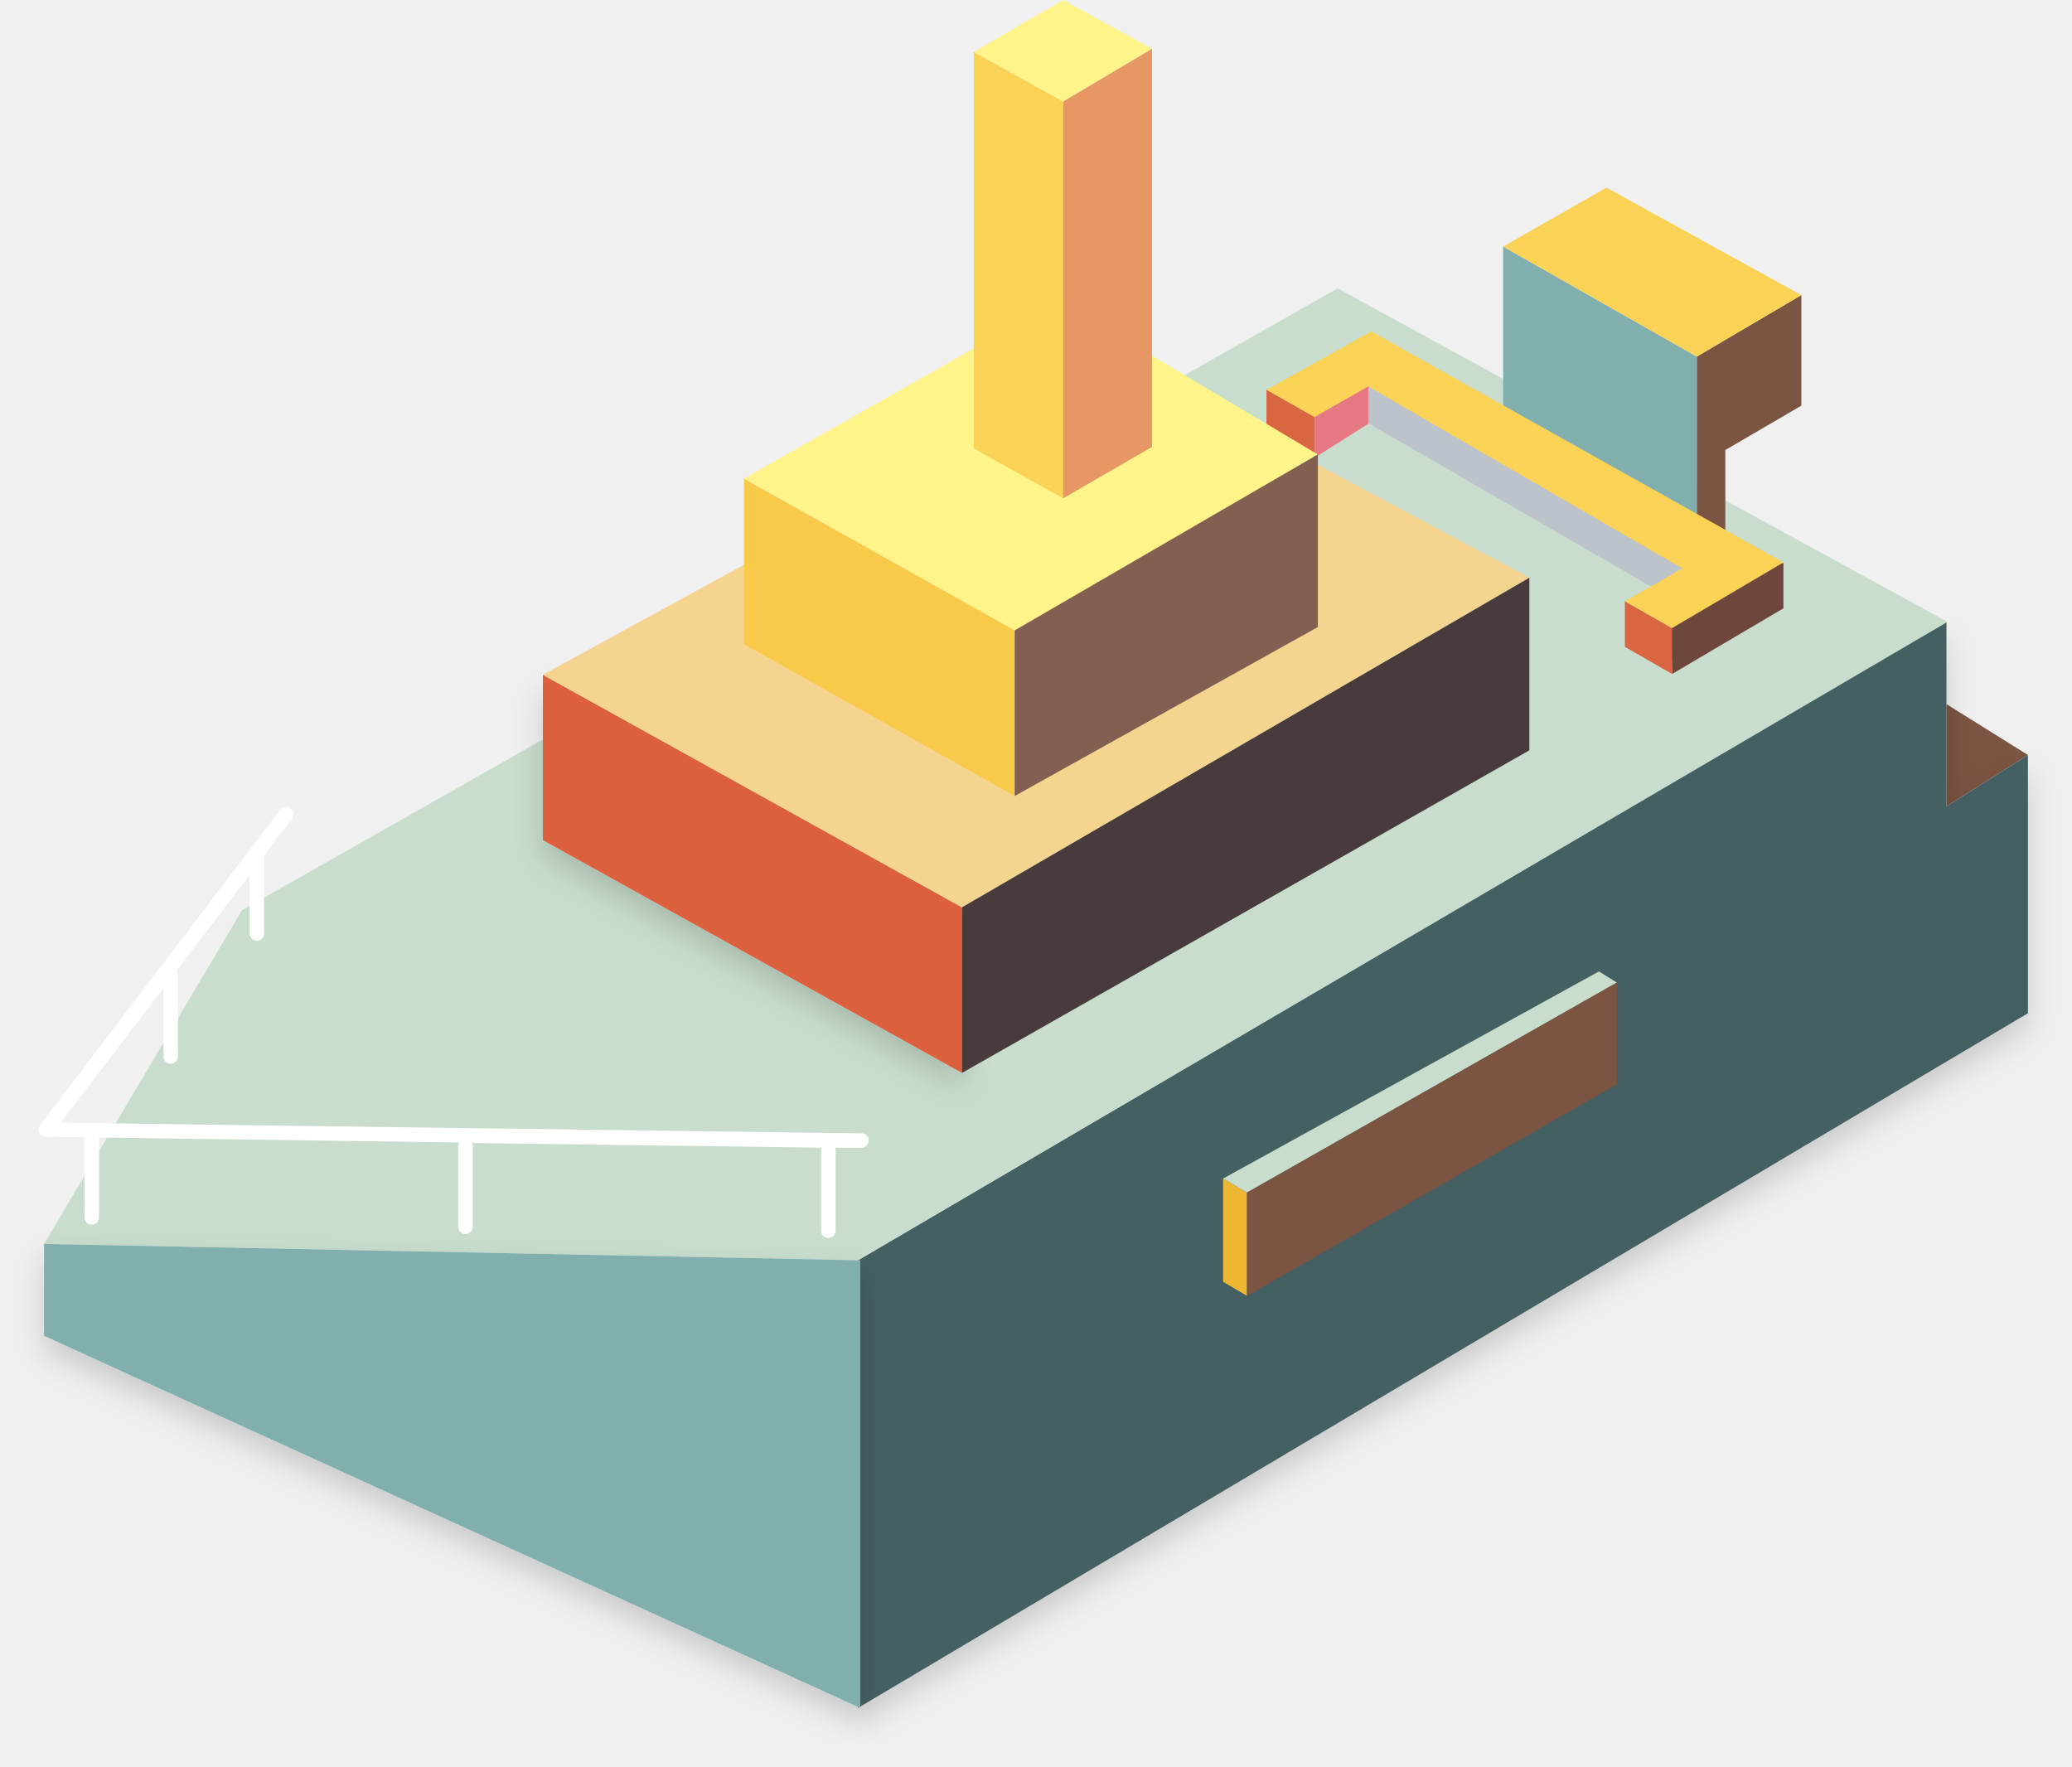
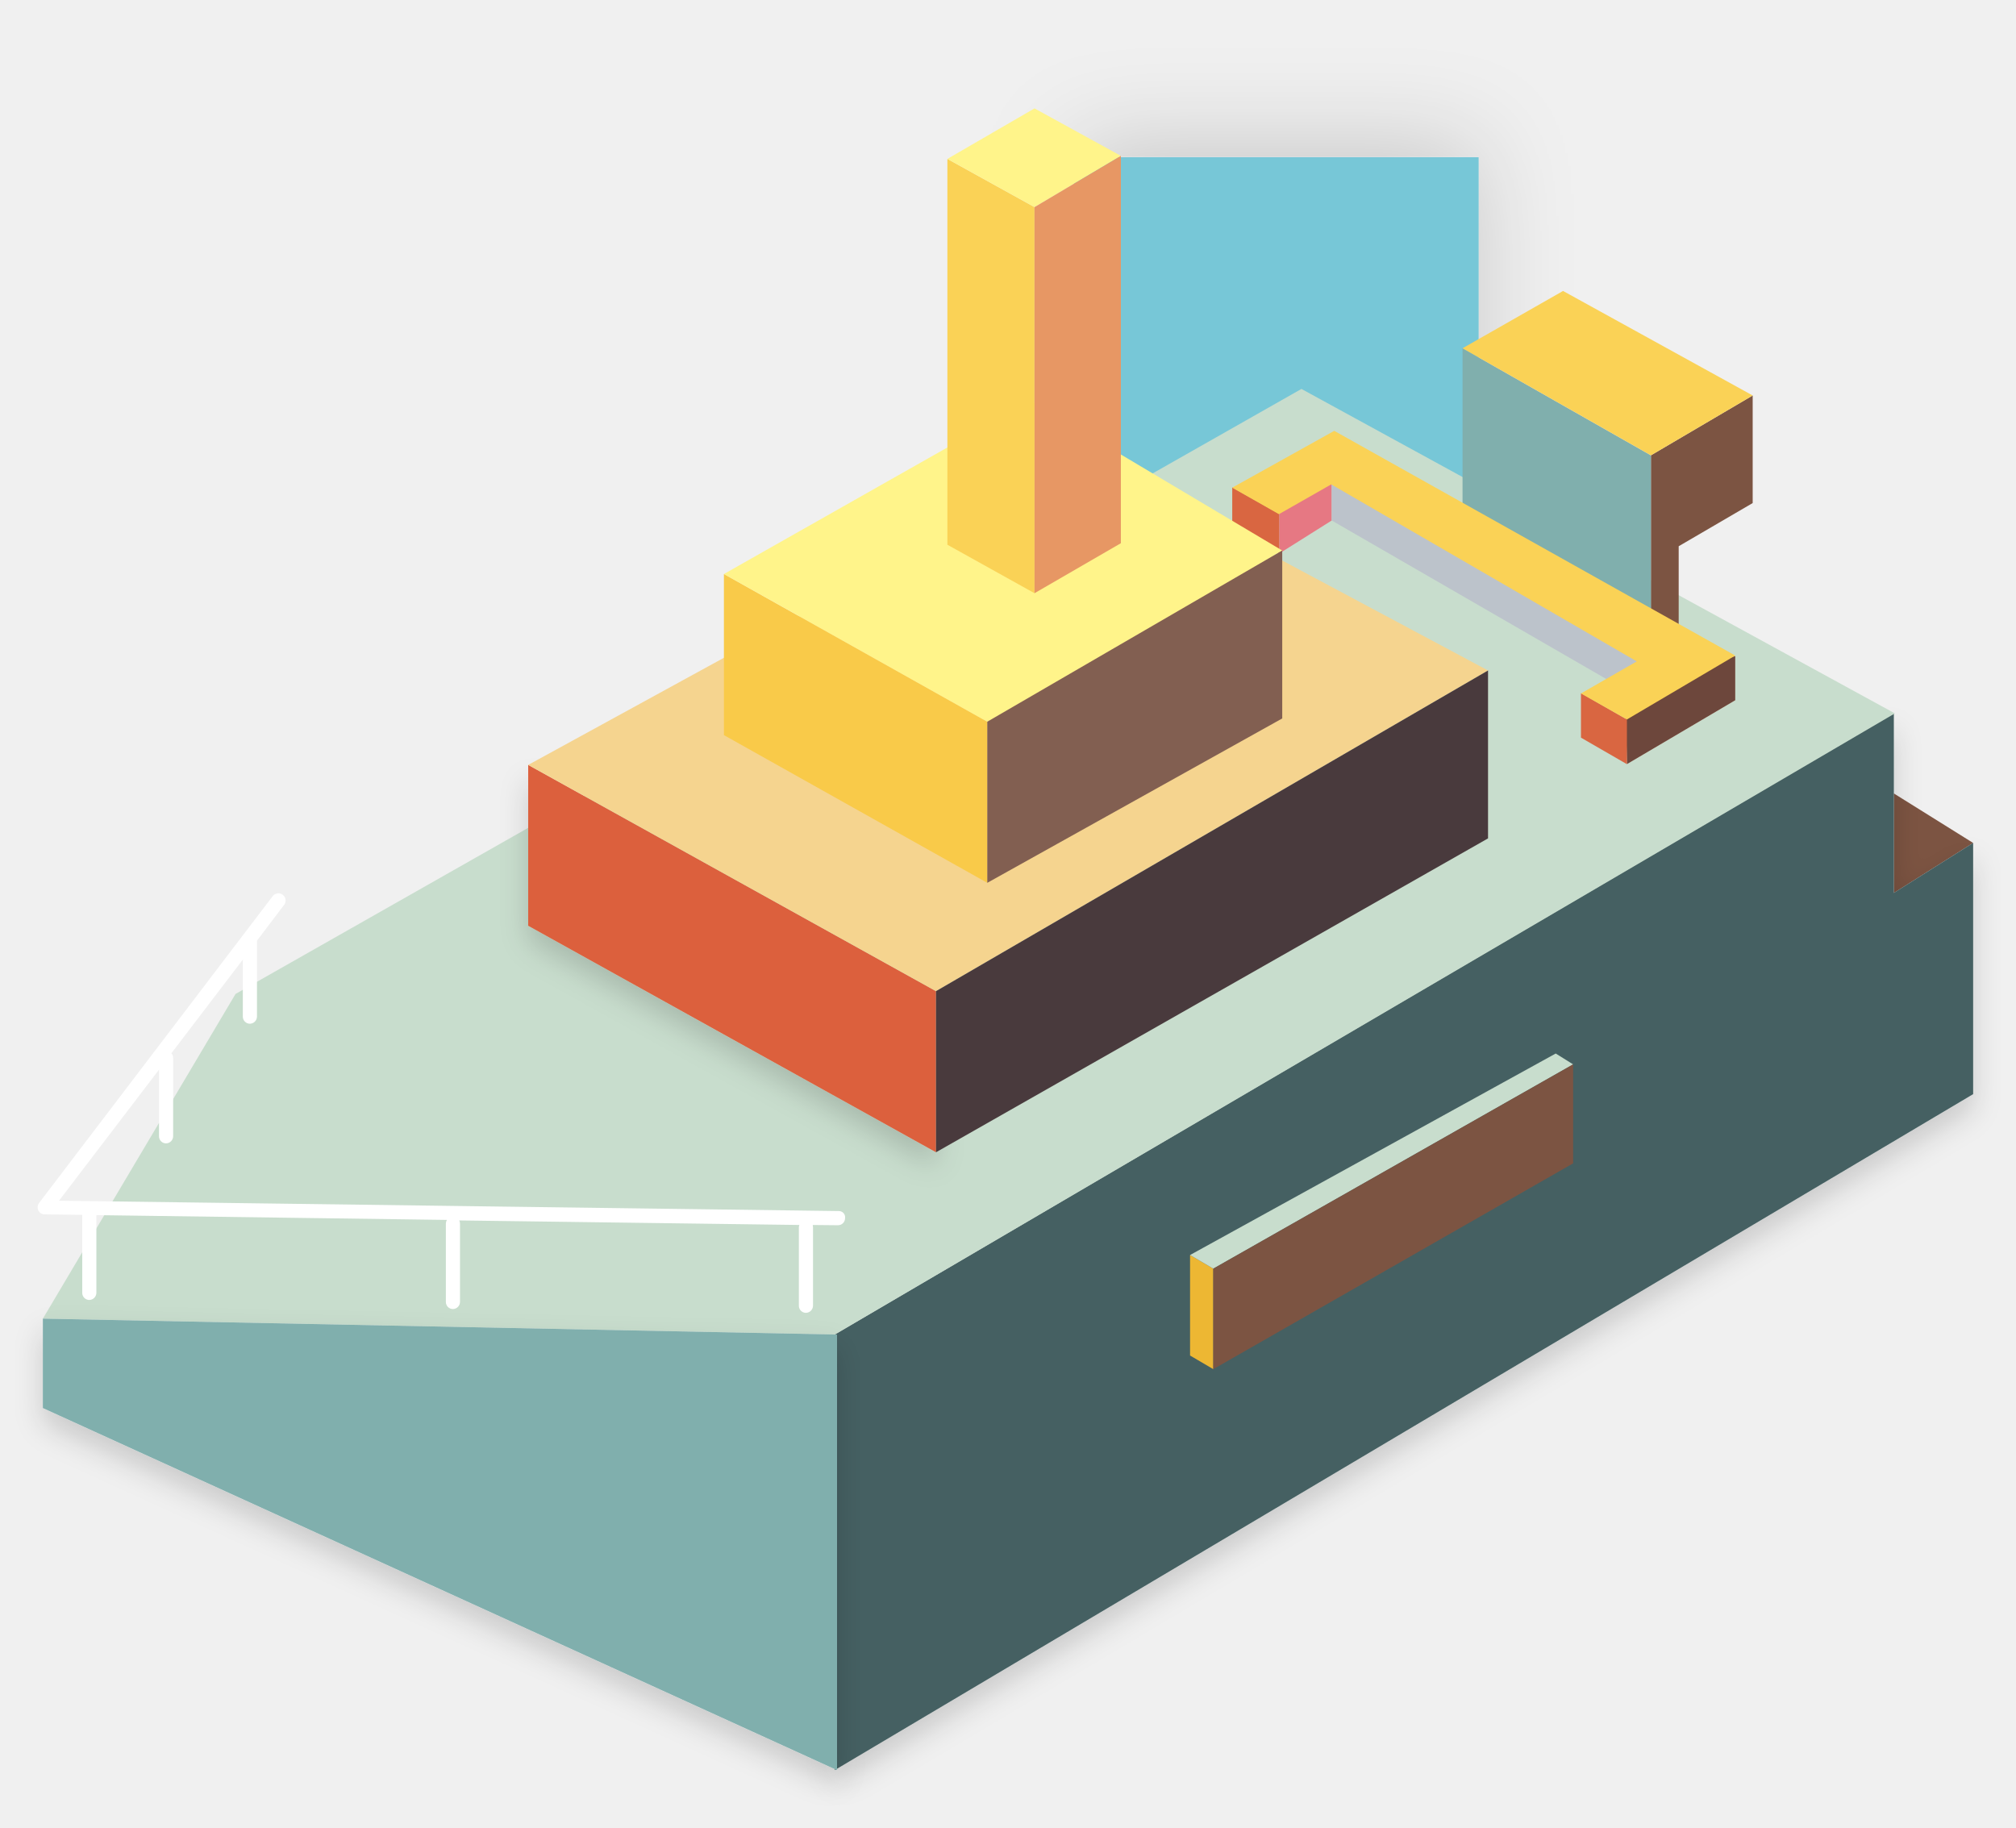
- <svg xmlns="http://www.w3.org/2000/svg" width="423.199" height="360.851" viewBox="0 0 423.199 360.851">
+ <svg xmlns="http://www.w3.org/2000/svg" width="423.199" height="383.606" viewBox="0 0 423.199 383.606">
  <defs>
-     <filter id="路径_1431" x="166.235" y="121.009" width="256.963" height="239.842" filterUnits="userSpaceOnUse">
-       <feOffset dy="3" input="SourceAlpha" />
-       <feGaussianBlur stdDeviation="3" result="blur" />
+     <filter id="交叉_11" x="195.396" y="0" width="145" height="136" filterUnits="userSpaceOnUse">
+       <feOffset dy="-3" input="SourceAlpha" />
+       <feGaussianBlur stdDeviation="10" result="blur" />
      <feFlood flood-opacity="0.161" />
      <feComposite operator="in" in2="blur" />
      <feComposite in="SourceGraphic" />
    </filter>
-     <filter id="路径_1433" x="0" y="248.071" width="184.713" height="112.78" filterUnits="userSpaceOnUse">
+     <filter id="路径_1431" x="166.235" y="143.765" width="256.963" height="239.841" filterUnits="userSpaceOnUse">
      <feOffset dy="3" input="SourceAlpha" />
      <feGaussianBlur stdDeviation="3" result="blur-2" />
      <feFlood flood-opacity="0.161" />
      <feComposite operator="in" in2="blur-2" />
      <feComposite in="SourceGraphic" />
    </filter>
-     <filter id="路径_1434" x="101.883" y="131.823" width="103.609" height="99.315" filterUnits="userSpaceOnUse">
+     <filter id="路径_1433" x="0" y="270.827" width="184.713" height="112.78" filterUnits="userSpaceOnUse">
      <feOffset dy="3" input="SourceAlpha" />
      <feGaussianBlur stdDeviation="3" result="blur-3" />
      <feFlood flood-opacity="0.161" />
      <feComposite operator="in" in2="blur-3" />
      <feComposite in="SourceGraphic" />
    </filter>
+     <filter id="路径_1434" x="101.883" y="154.578" width="103.609" height="99.315" filterUnits="userSpaceOnUse">
+       <feOffset dy="3" input="SourceAlpha" />
+       <feGaussianBlur stdDeviation="3" result="blur-4" />
+       <feFlood flood-opacity="0.161" />
+       <feComposite operator="in" in2="blur-4" />
+       <feComposite in="SourceGraphic" />
+     </filter>
  </defs>
-   <g id="_17.船-01" data-name="17.船-01" transform="translate(-126.621 -188.3)">
-     <path id="路径_1430" data-name="路径 1430" d="M886.245,469.99l-16.645,10.5V459.6Z" transform="translate(-345.425 -127.487)" fill="#7c5442" />
-     <g transform="matrix(1, 0, 0, 1, 126.62, 188.3)" filter="url(#路径_1431)">
-       <path id="路径_1431-2" data-name="路径 1431" d="M450.2,558.3v91.44l238.963-141.9V455.094l-16.645,10.5V427.9Z" transform="translate(-274.96 -300.89)" fill="#456162" />
+   <g id="组_453" data-name="组 453" transform="translate(-792.104 -3691.5)">
+     <g transform="matrix(1, 0, 0, 1, 792.1, 3691.5)" filter="url(#交叉_11)">
+       <path id="交叉_11-2" data-name="交叉 11" d="M301.5,152.564v-76h85v76Z" transform="translate(-76.1 -43.56)" fill="#77c7d7" />
    </g>
-     <path id="路径_1432" data-name="路径 1432" d="M400.8,299.4l124.571,68.116-222.531,130.4L136.6,494.578l40.446-68.169Z" transform="translate(-0.979 -52.207)" fill="#c8ddcd" />
-     <g transform="matrix(1, 0, 0, 1, 126.62, 188.3)" filter="url(#路径_1433)">
-       <path id="路径_1433-2" data-name="路径 1433" d="M136.6,686.365V667.6l166.712,3.34v91.44Z" transform="translate(-127.6 -413.53)" fill="#80afad" />
+     <g id="_17.船-01" data-name="17.船-01" transform="translate(665.483 3525.956)">
+       <path id="路径_1430" data-name="路径 1430" d="M886.245,469.99l-16.645,10.5V459.6Z" transform="translate(-345.425 -127.487)" fill="#7c5442" />
+       <g transform="matrix(1, 0, 0, 1, 126.62, 165.54)" filter="url(#路径_1431)">
+         <path id="路径_1431-2" data-name="路径 1431" d="M450.2,558.3v91.44l238.963-141.9V455.094l-16.645,10.5V427.9Z" transform="translate(-274.96 -278.14)" fill="#456162" />
+       </g>
+       <path id="路径_1432" data-name="路径 1432" d="M400.8,299.4l124.571,68.116-222.531,130.4L136.6,494.578l40.446-68.169Z" transform="translate(-0.979 -52.207)" fill="#c8ddcd" />
+       <g transform="matrix(1, 0, 0, 1, 126.62, 165.54)" filter="url(#路径_1433)">
+         <path id="路径_1433-2" data-name="路径 1433" d="M136.6,686.365V667.6l166.712,3.34v91.44Z" transform="translate(-127.6 -390.77)" fill="#80afad" />
+       </g>
+       <g transform="matrix(1, 0, 0, 1, 126.62, 165.54)" filter="url(#路径_1434)">
+         <path id="路径_1434-2" data-name="路径 1434" d="M414.409,495.8v33.82L328.8,482.067V448.3Z" transform="translate(-217.92 -287.72)" fill="#dc603e" />
+       </g>
+       <path id="路径_1435" data-name="路径 1435" d="M446.638,326.6,328.8,391.112l85.609,47.5,115.877-67.321Z" transform="translate(-91.296 -64.989)" fill="#f5d48f" />
+       <path id="路径_1436" data-name="路径 1436" d="M606.177,446.151V410.9L490.3,478.221v33.82Z" transform="translate(-167.187 -104.603)" fill="#493a3d" />
+       <path id="路径_1437" data-name="路径 1437" d="M595.777,645.262v21.1L590.9,663.5V642.4Z" transform="translate(-214.46 -213.387)" fill="#edb733" />
+       <path id="路径_1438" data-name="路径 1438" d="M667.657,562.6,590.9,604.9l4.877,2.862,75.537-42.884Z" transform="translate(-214.46 -175.888)" fill="#c8ddcd" />
+       <path id="路径_1439" data-name="路径 1439" d="M675.637,587.679V566.9L600.1,609.784v21.1Z" transform="translate(-218.783 -177.909)" fill="#7c5442" />
+       <path id="路径_1440" data-name="路径 1440" d="M302.7,565.9l-163.691-2.173,20.991-27.512v13.994a1.482,1.482,0,0,0,1.484,1.484,1.517,1.517,0,0,0,1.484-1.484V533.728a1.413,1.413,0,0,0-.371-.954l15-19.666v11.98a1.482,1.482,0,0,0,1.484,1.484,1.517,1.517,0,0,0,1.484-1.484V509.132l5.672-7.474a1.511,1.511,0,1,0-2.385-1.855l-49.033,64.406a1.47,1.47,0,0,0-.159,1.537,1.451,1.451,0,0,0,1.325.848l7.9.106v16.38a1.482,1.482,0,0,0,1.484,1.484,1.517,1.517,0,0,0,1.484-1.484V566.752l73.576,1.007a1.726,1.726,0,0,0-.212.742v16.486a1.482,1.482,0,0,0,1.484,1.484,1.517,1.517,0,0,0,1.484-1.484V568.555a1.467,1.467,0,0,0-.159-.689l71.4.954a1.547,1.547,0,0,0-.106.477v16.486a1.482,1.482,0,0,0,1.484,1.484,1.517,1.517,0,0,0,1.484-1.484V569.3c0-.159-.053-.318-.053-.477l5.3.053a1.482,1.482,0,0,0,1.484-1.484A1.3,1.3,0,0,0,302.7,565.9Z" transform="translate(0 -146.115)" fill="#fff" />
+       <path id="路径_1441" data-name="路径 1441" d="M773.4,314.563v38.643l5.831-2.7V333.646l15.532-9.065V302Z" transform="translate(-300.219 -53.429)" fill="#7c5442" />
+       <path id="路径_1442" data-name="路径 1442" d="M738.345,305.776,698.8,283.3v38.643l39.545,22.476Z" transform="translate(-265.164 -44.642)" fill="#80afad" />
+       <path id="路径_1443" data-name="路径 1443" d="M738.345,295.109,698.8,272.633,719.9,260.6l39.81,21.946Z" transform="translate(-265.164 -33.975)" fill="#fad256" />
+       <path id="路径_1444" data-name="路径 1444" d="M763.524,427.888l22.741-13.411V405.2L763.1,411.031Z" transform="translate(-295.379 -101.924)" fill="#fdffe6" />
+       <path id="路径_1445" data-name="路径 1445" d="M763.571,427.888l22.741-13.411V405.2L763.2,411.031Z" transform="translate(-295.426 -101.924)" fill="#6d473c" />
+       <path id="路径_1446" data-name="路径 1446" d="M626.2,332.84v12.775l11.026-6.944V324.2Z" transform="translate(-231.048 -63.861)" fill="#e67883" />
+       <path id="路径_1447" data-name="路径 1447" d="M715.275,365.335l-4.93,9.913L647,338.671V324.2Z" transform="translate(-240.822 -63.861)" fill="#bcc3cb" />
+       <path id="路径_1448" data-name="路径 1448" d="M617.46,352.288,607.6,346.4v-8l9.86,5.566ZM690.453,396.5l-9.648-5.566V381.6l9.648,5.513Z" transform="translate(-222.308 -70.534)" fill="#d96641" />
+       <path id="路径_1449" data-name="路径 1449" d="M690.453,376.589l22.741-13.411L629.016,316,607.6,327.927l9.807,5.566,10.973-6.255L692.52,364.4l-11.715,6.732,9.648,5.46Z" transform="translate(-222.308 -60.008)" fill="#fad256" />
+       <path id="路径_1450" data-name="路径 1450" d="M461.588,403.71v33.82L406.3,406.52V372.7Z" transform="translate(-127.714 -86.652)" fill="#f9ca49" />
+       <path id="路径_1451" data-name="路径 1451" d="M470.6,304l-64.3,36.417,55.288,31.01,61.914-35.94Z" transform="translate(-127.714 -54.369)" fill="#fff48a" />
+       <path id="路径_1452" data-name="路径 1452" d="M572.514,398.651V363.4L510.6,399.34v33.82Z" transform="translate(-176.726 -82.282)" fill="#825f51" />
+       <path id="路径_1453" data-name="路径 1453" d="M513.088,218.425v81.05L494.8,289.3v-81Z" transform="translate(-169.302 -9.398)" fill="#fad256" />
+       <path id="路径_1454" data-name="路径 1454" d="M513.088,188.3,494.8,198.9l18.288,10.125,18.129-10.761Z" transform="translate(-169.302)" fill="#fff48a" />
+       <path id="路径_1455" data-name="路径 1455" d="M547.429,288.415V207.1L529.3,217.861v81.05Z" transform="translate(-185.514 -8.834)" fill="#e79764" />
    </g>
-     <g transform="matrix(1, 0, 0, 1, 126.62, 188.3)" filter="url(#路径_1434)">
-       <path id="路径_1434-2" data-name="路径 1434" d="M414.409,495.8v33.82L328.8,482.067V448.3Z" transform="translate(-217.92 -310.48)" fill="#dc603e" />
-     </g>
-     <path id="路径_1435" data-name="路径 1435" d="M446.638,326.6,328.8,391.112l85.609,47.5,115.877-67.321Z" transform="translate(-91.296 -64.989)" fill="#f5d48f" />
-     <path id="路径_1436" data-name="路径 1436" d="M606.177,446.151V410.9L490.3,478.221v33.82Z" transform="translate(-167.187 -104.603)" fill="#493a3d" />
-     <path id="路径_1437" data-name="路径 1437" d="M595.777,645.262v21.1L590.9,663.5V642.4Z" transform="translate(-214.46 -213.387)" fill="#edb733" />
-     <path id="路径_1438" data-name="路径 1438" d="M667.657,562.6,590.9,604.9l4.877,2.862,75.537-42.884Z" transform="translate(-214.46 -175.888)" fill="#c8ddcd" />
-     <path id="路径_1439" data-name="路径 1439" d="M675.637,587.679V566.9L600.1,609.784v21.1Z" transform="translate(-218.783 -177.909)" fill="#7c5442" />
-     <path id="路径_1440" data-name="路径 1440" d="M302.7,565.9l-163.691-2.173,20.991-27.512v13.994a1.482,1.482,0,0,0,1.484,1.484,1.517,1.517,0,0,0,1.484-1.484V533.728a1.413,1.413,0,0,0-.371-.954l15-19.666v11.98a1.482,1.482,0,0,0,1.484,1.484,1.517,1.517,0,0,0,1.484-1.484V509.132l5.672-7.474a1.511,1.511,0,1,0-2.385-1.855l-49.033,64.406a1.47,1.47,0,0,0-.159,1.537,1.451,1.451,0,0,0,1.325.848l7.9.106v16.38a1.482,1.482,0,0,0,1.484,1.484,1.517,1.517,0,0,0,1.484-1.484V566.752l73.576,1.007a1.726,1.726,0,0,0-.212.742v16.486a1.482,1.482,0,0,0,1.484,1.484,1.517,1.517,0,0,0,1.484-1.484V568.555a1.467,1.467,0,0,0-.159-.689l71.4.954a1.547,1.547,0,0,0-.106.477v16.486a1.482,1.482,0,0,0,1.484,1.484,1.517,1.517,0,0,0,1.484-1.484V569.3c0-.159-.053-.318-.053-.477l5.3.053a1.482,1.482,0,0,0,1.484-1.484A1.3,1.3,0,0,0,302.7,565.9Z" transform="translate(0 -146.115)" fill="#fff" />
-     <path id="路径_1441" data-name="路径 1441" d="M773.4,314.563v38.643l5.831-2.7V333.646l15.532-9.065V302Z" transform="translate(-300.219 -53.429)" fill="#7c5442" />
-     <path id="路径_1442" data-name="路径 1442" d="M738.345,305.776,698.8,283.3v38.643l39.545,22.476Z" transform="translate(-265.164 -44.642)" fill="#80afad" />
-     <path id="路径_1443" data-name="路径 1443" d="M738.345,295.109,698.8,272.633,719.9,260.6l39.81,21.946Z" transform="translate(-265.164 -33.975)" fill="#fad256" />
-     <path id="路径_1444" data-name="路径 1444" d="M763.524,427.888l22.741-13.411V405.2L763.1,411.031Z" transform="translate(-295.379 -101.924)" fill="#fdffe6" />
-     <path id="路径_1445" data-name="路径 1445" d="M763.571,427.888l22.741-13.411V405.2L763.2,411.031Z" transform="translate(-295.426 -101.924)" fill="#6d473c" />
-     <path id="路径_1446" data-name="路径 1446" d="M626.2,332.84v12.775l11.026-6.944V324.2Z" transform="translate(-231.048 -63.861)" fill="#e67883" />
-     <path id="路径_1447" data-name="路径 1447" d="M715.275,365.335l-4.93,9.913L647,338.671V324.2Z" transform="translate(-240.822 -63.861)" fill="#bcc3cb" />
-     <path id="路径_1448" data-name="路径 1448" d="M617.46,352.288,607.6,346.4v-8l9.86,5.566ZM690.453,396.5l-9.648-5.566V381.6l9.648,5.513Z" transform="translate(-222.308 -70.534)" fill="#d96641" />
-     <path id="路径_1449" data-name="路径 1449" d="M690.453,376.589l22.741-13.411L629.016,316,607.6,327.927l9.807,5.566,10.973-6.255L692.52,364.4l-11.715,6.732,9.648,5.46Z" transform="translate(-222.308 -60.008)" fill="#fad256" />
-     <path id="路径_1450" data-name="路径 1450" d="M461.588,403.71v33.82L406.3,406.52V372.7Z" transform="translate(-127.714 -86.652)" fill="#f9ca49" />
-     <path id="路径_1451" data-name="路径 1451" d="M470.6,304l-64.3,36.417,55.288,31.01,61.914-35.94Z" transform="translate(-127.714 -54.369)" fill="#fff48a" />
-     <path id="路径_1452" data-name="路径 1452" d="M572.514,398.651V363.4L510.6,399.34v33.82Z" transform="translate(-176.726 -82.282)" fill="#825f51" />
-     <path id="路径_1453" data-name="路径 1453" d="M513.088,218.425v81.05L494.8,289.3v-81Z" transform="translate(-169.302 -9.398)" fill="#fad256" />
-     <path id="路径_1454" data-name="路径 1454" d="M513.088,188.3,494.8,198.9l18.288,10.125,18.129-10.761Z" transform="translate(-169.302)" fill="#fff48a" />
-     <path id="路径_1455" data-name="路径 1455" d="M547.429,288.415V207.1L529.3,217.861v81.05Z" transform="translate(-185.514 -8.834)" fill="#e79764" />
  </g>
</svg>
